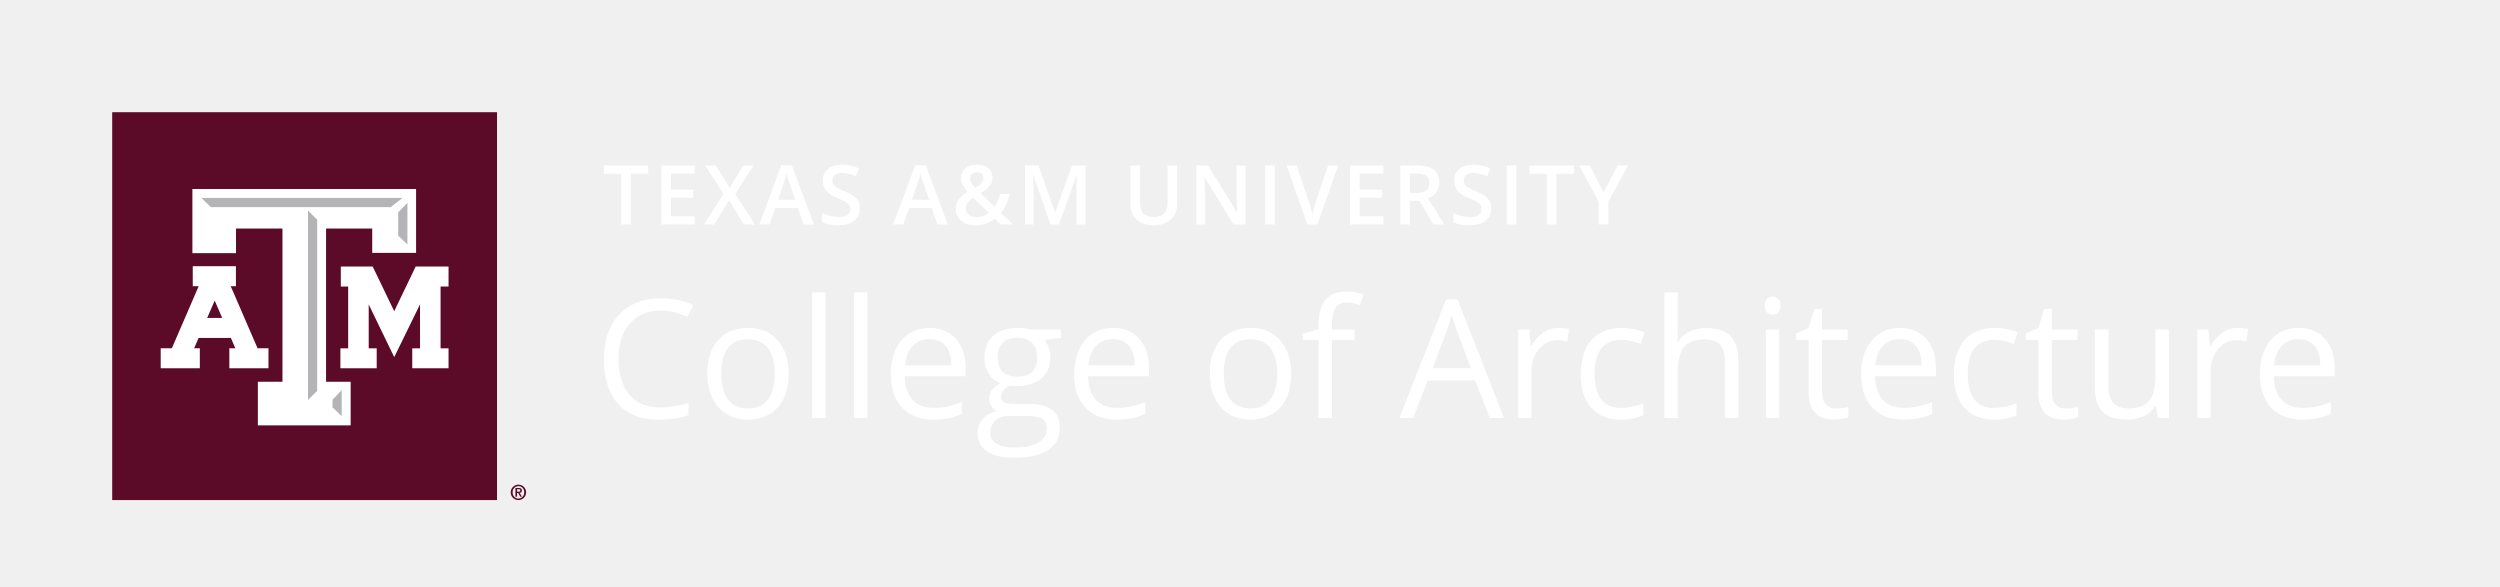
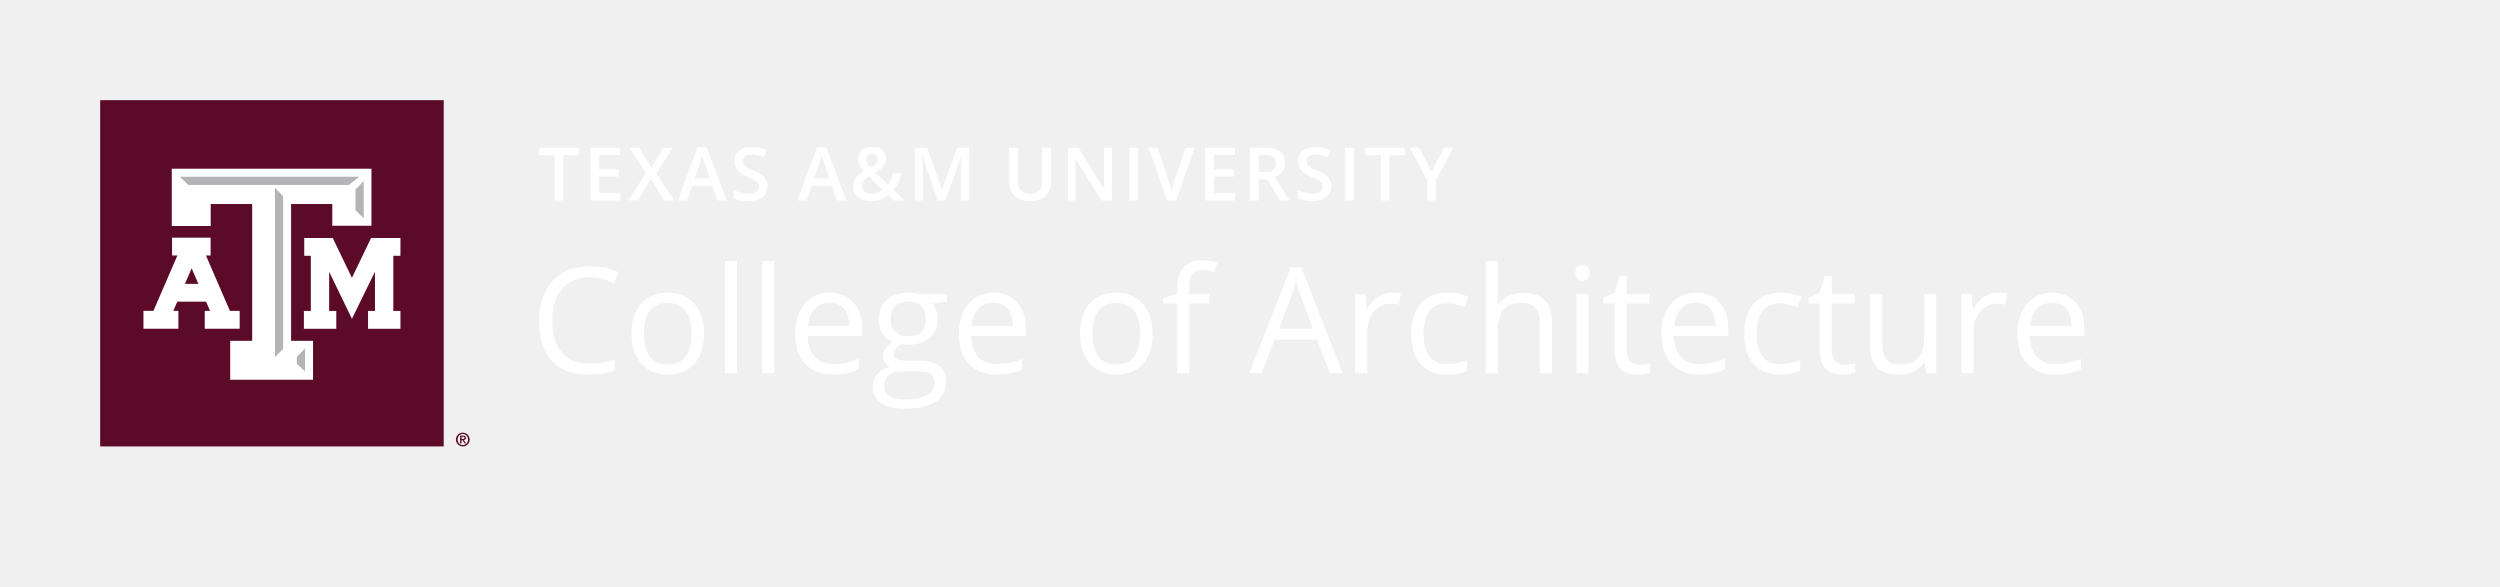
- <svg xmlns="http://www.w3.org/2000/svg" version="1.1" viewBox="0 0 1919 450" preserveAspectRatio="xMidYMid meet">
+ <svg xmlns="http://www.w3.org/2000/svg" version="1.1" viewBox="0 0 2345 550" preserveAspectRatio="xMidYMid meet">
  <defs>
    <style>
      .cls-1{fill:none;}
      .cls-2{fill:#5b0a28;}   /* 深栗色 */
      .cls-3{fill:#ffffff;}   /* 白 */
      .cls-4{fill:#b4b4b6;}   /* 灰 */
      .cls-5{clip-path:url(#clip);}
    </style>
    <clipPath id="clip">
-       <rect class="cls-1" width="1919" height="450" />
+       <rect class="cls-1" width="2345" height="550" />
    </clipPath>
  </defs>
-   <g transform="scale(1.65)">
+   <g transform="scale(1.8)">
    <rect class="cls-2" x="52.2" y="52.2" width="179.02" height="180.44" />
    <polygon class="cls-3" points="207.44 124.01 194.15 124.01 193.38 124.01 193.04 124.7 183.39 144.78 173.72 124.7 173.39 124.01 172.62 124.01 159.77 124.01 158.55 124.01 158.55 125.23 158.55 132.08 158.55 133.3 159.77 133.3 161.97 133.3 161.97 162.04 159.59 162.04 158.36 162.04 158.36 163.26 158.36 170.11 158.36 171.33 159.59 171.33 174.02 171.33 175.24 171.33 175.24 170.11 175.24 163.26 175.24 162.04 174.02 162.04 171.53 162.04 171.53 141.64 182.3 163.87 183.4 166.13 184.51 163.87 195.4 141.59 195.4 162.04 193.02 162.04 191.79 162.04 191.79 163.26 191.79 170.11 191.79 171.33 193.02 171.33 207.44 171.33 208.67 171.33 208.67 170.11 208.67 163.26 208.67 162.04 207.44 162.04 204.96 162.04 204.96 133.3 207.44 133.3 208.67 133.3 208.67 132.08 208.67 125.23 208.67 124.01 207.44 124.01" />
    <path class="cls-3" d="M123.65,162.01h-3.83l-12.49-28.87h2.42v-9.3h-20.08v9.3h2.76l-12.48,28.87h-5.19v9.3h18.2v-9.3h-2.65l2.08-4.8h15.02l2.07,4.8h-2.79v9.3h18.21v-9.3h-1.23ZM103.37,147.91h-6.98l3.49-8.07,3.49,8.07Z" />
    <polygon class="cls-3" points="192.17 87.92 90.92 87.92 89.51 87.92 89.51 89.32 89.51 116.37 89.51 117.77 90.92 117.77 108.4 117.77 109.8 117.77 109.8 116.37 109.8 106.32 131.41 106.32 131.41 177.6 121.35 177.6 119.96 177.6 119.96 179.01 119.96 196.5 119.96 197.89 121.35 197.89 161.73 197.89 163.13 197.89 163.13 196.5 163.13 179.01 163.13 177.6 161.73 177.6 151.69 177.6 151.69 106.32 173.16 106.32 173.16 116.24 173.16 117.64 174.57 117.64 192.17 117.64 193.57 117.64 193.57 116.24 193.57 89.32 193.57 87.92 192.17 87.92" />
    <polygon class="cls-4" points="154.69 185.93 158.96 181.52 158.96 193.6 154.69 189.51 154.69 185.93" />
    <polygon class="cls-4" points="147.56 181.85 143.28 186.06 143.28 97.92 147.56 102.19 147.56 181.85" />
    <polygon class="cls-4" points="98.09 96.37 93.69 92.09 187.27 92.09 181.73 96.37 98.09 96.37" />
    <polygon class="cls-4" points="189.54 113.73 185.26 109.64 185.26 98.76 189.54 94.36 189.54 113.73" />
    <g class="cls-5">
      <path class="cls-2" d="M237.58,229.05c0-1.98,1.61-3.59,3.59-3.59s3.59,1.61,3.59,3.59-1.61,3.59-3.59,3.59-3.59-1.61-3.59-3.59M243.89,229.05c0-1.68-1.21-2.89-2.71-2.89s-2.71,1.21-2.71,2.89,1.21,2.89,2.71,2.89,2.71-1.21,2.71-2.89M239.79,227h1.51c.97,0,1.5.34,1.5,1.19,0,.7-.4,1.03-1.06,1.09l1.09,1.78h-.78l-1.05-1.75h-.46v1.75h-.76v-4.06ZM240.55,228.74h.67c.45,0,.84-.06.84-.61,0-.48-.44-.56-.82-.56h-.68v1.16Z" />
      <polygon class="cls-3" points="293.48 104.42 288.99 104.42 288.99 80.84 280.92 80.84 280.92 76.99 301.54 76.99 301.54 80.84 293.48 80.84 293.48 104.42" />
      <polygon class="cls-3" points="323.18 104.42 307.67 104.42 307.67 76.99 323.18 76.99 323.18 80.78 312.15 80.78 312.15 88.25 322.49 88.25 322.49 92 312.15 92 312.15 100.62 323.18 100.62 323.18 104.42" />
      <polygon class="cls-3" points="351.24 104.42 346.08 104.42 339.22 93.2 332.29 104.42 327.49 104.42 336.59 90.2 328.07 76.99 333.06 76.99 339.4 87.37 345.75 76.99 350.58 76.99 342.01 90.27 351.24 104.42" />
      <path class="cls-3" d="M373.88,104.42l-2.74-7.62h-10.49l-2.68,7.62h-4.73l10.26-27.54h4.88l10.27,27.54h-4.77ZM369.95,92.94l-2.57-7.47c-.19-.5-.45-1.29-.78-2.36-.33-1.08-.56-1.86-.68-2.36-.34,1.54-.83,3.22-1.48,5.04l-2.48,7.15h7.99Z" />
      <path class="cls-3" d="M400.01,96.97c0,2.44-.88,4.35-2.65,5.74-1.76,1.39-4.2,2.08-7.3,2.08s-5.64-.48-7.62-1.45v-4.24c1.25.59,2.58,1.05,3.99,1.39,1.41.34,2.72.51,3.93.51,1.78,0,3.08-.34,3.93-1.01.85-.68,1.27-1.58,1.27-2.72,0-1.02-.39-1.9-1.16-2.61-.78-.71-2.38-1.56-4.8-2.53-2.5-1.01-4.26-2.17-5.29-3.47-1.02-1.3-1.54-2.87-1.54-4.69,0-2.29.81-4.09,2.44-5.4,1.63-1.31,3.81-1.97,6.55-1.97s5.24.57,7.84,1.73l-1.42,3.66c-2.44-1.02-4.62-1.54-6.53-1.54-1.45,0-2.55.31-3.3.95-.75.63-1.12,1.46-1.12,2.51,0,.71.15,1.32.45,1.83.3.51.79.99,1.48,1.44.69.45,1.92,1.04,3.71,1.78,2.01.84,3.49,1.62,4.43,2.35.94.72,1.63,1.54,2.07,2.46.44.91.66,1.99.66,3.23" />
      <path class="cls-3" d="M436.16,104.42l-2.74-7.62h-10.49l-2.68,7.62h-4.73l10.26-27.54h4.88l10.27,27.54h-4.77ZM432.24,92.94l-2.57-7.47c-.19-.5-.45-1.29-.78-2.36-.33-1.08-.56-1.86-.68-2.36-.34,1.54-.83,3.22-1.48,5.04l-2.48,7.15h7.99Z" />
      <path class="cls-3" d="M444.64,97.16c0-1.64.4-3.07,1.2-4.29.8-1.22,2.24-2.43,4.33-3.63-1.19-1.39-2-2.56-2.43-3.52-.43-.96-.65-1.95-.65-2.97,0-1.9.68-3.4,2.04-4.5,1.36-1.1,3.18-1.65,5.47-1.65s3.96.53,5.22,1.6c1.26,1.07,1.89,2.51,1.89,4.33,0,1.43-.42,2.72-1.27,3.88-.84,1.16-2.25,2.33-4.23,3.49l6.49,6.27c1.01-1.34,1.86-3.3,2.54-5.89h4.54c-.87,3.55-2.28,6.45-4.2,8.69l5.65,5.46h-5.68l-2.8-2.72c-1.28,1.03-2.64,1.8-4.08,2.32-1.45.52-3.04.78-4.79.78-2.88,0-5.14-.68-6.77-2.05s-2.46-3.23-2.46-5.59M454.1,101.01c2.29,0,4.24-.67,5.87-2.01l-7.18-7.07c-1.33.85-2.24,1.65-2.74,2.4-.5.74-.75,1.59-.75,2.54,0,1.22.43,2.22,1.3,2.99.87.77,2.04,1.15,3.5,1.15M451.3,82.9c0,.79.21,1.53.63,2.23.42.7,1.01,1.45,1.76,2.23,1.41-.8,2.4-1.55,2.97-2.24.57-.69.85-1.47.85-2.34,0-.81-.27-1.46-.82-1.95-.54-.49-1.27-.73-2.17-.73-.99,0-1.77.26-2.35.76-.59.51-.88,1.18-.88,2.04" />
      <path class="cls-3" d="M488.69,104.42l-7.96-22.91h-.15c.21,3.4.32,6.59.32,9.57v13.34h-4.07v-27.43h6.32l7.62,21.82h.11l7.84-21.82h6.34v27.43h-4.32v-13.56c0-1.36.04-3.14.1-5.33.07-2.19.13-3.51.18-3.98h-.15l-8.24,22.87h-3.96Z" />
      <path class="cls-3" d="M547.62,76.99v17.75c0,2.03-.43,3.8-1.3,5.32-.87,1.52-2.13,2.69-3.77,3.51-1.65.82-3.61,1.23-5.9,1.23-3.4,0-6.05-.9-7.94-2.7-1.89-1.8-2.83-4.28-2.83-7.43v-17.67h4.5v17.35c0,2.26.52,3.94,1.58,5.01,1.05,1.07,2.66,1.61,4.84,1.61,4.23,0,6.34-2.22,6.34-6.66v-17.32h4.48Z" />
      <path class="cls-3" d="M579.41,104.42h-5.5l-13.49-21.86h-.15l.09,1.22c.18,2.33.26,4.45.26,6.38v14.26h-4.07v-27.43h5.44l13.45,21.75h.11c-.02-.29-.07-1.34-.15-3.14-.07-1.81-.11-3.22-.11-4.23v-14.37h4.11v27.43Z" />
      <rect class="cls-3" x="588.58" y="76.99" width="4.48" height="27.43" />
      <path class="cls-3" d="M617.86,76.99h4.65l-9.61,27.43h-4.73l-9.57-27.43h4.62l5.72,17.05c.3.81.62,1.86.96,3.14.34,1.28.56,2.24.66,2.86.16-.95.41-2.05.75-3.3.34-1.25.61-2.18.82-2.78l5.72-16.98Z" />
      <polygon class="cls-3" points="643.57 104.42 628.05 104.42 628.05 76.99 643.57 76.99 643.57 80.78 632.53 80.78 632.53 88.25 642.87 88.25 642.87 92 632.53 92 632.53 100.62 643.57 100.62 643.57 104.42" />
      <path class="cls-3" d="M655.9,93.46v10.96h-4.48v-27.43h7.75c3.54,0,6.16.66,7.86,1.99,1.7,1.32,2.55,3.33,2.55,6,0,3.42-1.78,5.85-5.33,7.3l7.75,12.14h-5.1l-6.57-10.96h-4.43ZM655.9,89.75h3.11c2.09,0,3.6-.39,4.54-1.16.94-.78,1.41-1.93,1.41-3.45s-.51-2.67-1.52-3.34c-1.01-.68-2.54-1.01-4.58-1.01h-2.96v8.97Z" />
      <path class="cls-3" d="M693.72,96.97c0,2.44-.88,4.35-2.65,5.74-1.76,1.39-4.2,2.08-7.3,2.08s-5.64-.48-7.62-1.45v-4.24c1.25.59,2.58,1.05,3.99,1.39,1.41.34,2.72.51,3.93.51,1.78,0,3.08-.34,3.93-1.01.85-.68,1.27-1.58,1.27-2.72,0-1.02-.39-1.9-1.16-2.61-.78-.71-2.38-1.56-4.8-2.53-2.5-1.01-4.27-2.17-5.29-3.47-1.02-1.3-1.54-2.87-1.54-4.69,0-2.29.81-4.09,2.44-5.4,1.63-1.31,3.81-1.97,6.55-1.97s5.24.57,7.84,1.73l-1.42,3.66c-2.44-1.02-4.62-1.54-6.53-1.54-1.45,0-2.55.31-3.3.95-.75.63-1.12,1.46-1.12,2.51,0,.71.15,1.32.45,1.83.3.51.79.99,1.48,1.44.69.45,1.92,1.04,3.71,1.78,2.01.84,3.49,1.62,4.43,2.35.94.72,1.63,1.54,2.07,2.46.44.91.66,1.99.66,3.23" />
      <rect class="cls-3" x="700.95" y="76.99" width="4.48" height="27.43" />
      <polygon class="cls-3" points="724.07 104.42 719.59 104.42 719.59 80.84 711.52 80.84 711.52 76.99 732.14 76.99 732.14 80.84 724.07 80.84 724.07 104.42" />
      <polygon class="cls-3" points="746.01 89.51 752.51 76.99 757.38 76.99 748.25 93.79 748.25 104.42 743.74 104.42 743.74 93.94 734.64 76.99 739.52 76.99 746.01 89.51" />
      <path class="cls-3" d="M307.29,144.48c-6.03,0-10.8,2.01-14.29,6.03-3.49,4.02-5.24,9.52-5.24,16.51s1.68,12.74,5.05,16.65c3.37,3.92,8.17,5.88,14.4,5.88,3.83,0,8.2-.69,13.11-2.07v5.6c-3.81,1.43-8.5,2.14-14.08,2.14-8.09,0-14.33-2.45-18.72-7.36-4.39-4.91-6.59-11.88-6.59-20.92,0-5.66,1.06-10.61,3.17-14.87,2.12-4.26,5.17-7.54,9.16-9.84,3.99-2.3,8.69-3.45,14.1-3.45,5.76,0,10.79,1.05,15.1,3.15l-2.7,5.48c-4.15-1.95-8.31-2.93-12.47-2.93" />
      <path class="cls-3" d="M366.88,173.84c0,6.71-1.69,11.95-5.07,15.72-3.38,3.77-8.05,5.65-14.01,5.65-3.68,0-6.95-.86-9.8-2.59-2.86-1.73-5.06-4.21-6.61-7.43-1.55-3.23-2.33-7.01-2.33-11.34,0-6.71,1.68-11.94,5.03-15.68,3.35-3.74,8.01-5.61,13.97-5.61s10.33,1.92,13.73,5.75c3.39,3.83,5.09,9.01,5.09,15.55M335.53,173.84c0,5.26,1.05,9.26,3.15,12.02,2.1,2.75,5.19,4.13,9.28,4.13s7.18-1.37,9.29-4.11c2.11-2.74,3.17-6.75,3.17-12.04s-1.06-9.21-3.17-11.92c-2.12-2.72-5.24-4.07-9.37-4.07s-7.16,1.34-9.24,4.02c-2.08,2.68-3.12,6.67-3.12,11.98" />
      <rect class="cls-3" x="377.81" y="136.03" width="6.23" height="58.43" />
      <rect class="cls-3" x="397.26" y="136.03" width="6.23" height="58.43" />
      <path class="cls-3" d="M434.1,195.21c-6.08,0-10.88-1.85-14.4-5.56-3.52-3.71-5.28-8.85-5.28-15.43s1.63-11.9,4.9-15.81c3.27-3.91,7.65-5.86,13.16-5.86,5.16,0,9.24,1.7,12.24,5.09,3.01,3.39,4.51,7.87,4.51,13.43v3.94h-28.35c.12,4.83,1.34,8.5,3.66,11,2.32,2.5,5.58,3.75,9.78,3.75,4.43,0,8.81-.93,13.14-2.78v5.56c-2.2.95-4.29,1.63-6.25,2.05-1.97.41-4.34.62-7.12.62M432.41,157.77c-3.31,0-5.94,1.08-7.9,3.23-1.97,2.15-3.12,5.13-3.48,8.94h21.52c0-3.93-.88-6.94-2.63-9.03-1.75-2.09-4.26-3.14-7.51-3.14" />
      <path class="cls-3" d="M493.55,153.3v3.94l-7.62.9c.7.88,1.33,2.02,1.88,3.44.55,1.41.83,3.01.83,4.79,0,4.03-1.38,7.25-4.13,9.65s-6.54,3.61-11.34,3.61c-1.23,0-2.38-.1-3.45-.3-2.65,1.4-3.98,3.17-3.98,5.29,0,1.13.46,1.96,1.39,2.5.93.54,2.52.81,4.77.81h7.29c4.46,0,7.88.94,10.27,2.82s3.59,4.61,3.59,8.19c0,4.56-1.83,8.03-5.48,10.42-3.66,2.39-8.99,3.59-16,3.59-5.38,0-9.53-1-12.45-3-2.92-2-4.38-4.83-4.38-8.49,0-2.5.8-4.67,2.4-6.5,1.6-1.83,3.85-3.07,6.76-3.72-1.05-.48-1.93-1.21-2.65-2.22-.71-1-1.07-2.17-1.07-3.49,0-1.5.4-2.82,1.2-3.94.8-1.13,2.07-2.22,3.79-3.27-2.13-.88-3.86-2.37-5.2-4.47-1.34-2.1-2.01-4.51-2.01-7.21,0-4.5,1.35-7.98,4.06-10.42,2.7-2.44,6.53-3.66,11.49-3.66,2.15,0,4.09.25,5.82.75h14.23ZM460.73,201.37c0,2.23.94,3.92,2.82,5.07,1.88,1.15,4.57,1.73,8.07,1.73,5.23,0,9.11-.78,11.62-2.35,2.52-1.56,3.77-3.69,3.77-6.36,0-2.23-.69-3.77-2.07-4.64-1.38-.86-3.97-1.3-7.77-1.3h-7.47c-2.83,0-5.03.68-6.61,2.03-1.58,1.35-2.37,3.29-2.37,5.82M464.11,166.48c0,2.88.81,5.06,2.44,6.53,1.63,1.48,3.89,2.21,6.8,2.21,6.08,0,9.12-2.95,9.12-8.86s-3.08-9.28-9.24-9.28c-2.93,0-5.18.79-6.76,2.37-1.58,1.58-2.37,3.92-2.37,7.02" />
      <path class="cls-3" d="M519.38,195.21c-6.08,0-10.88-1.85-14.4-5.56s-5.27-8.85-5.27-15.43,1.63-11.9,4.9-15.81c3.27-3.91,7.65-5.86,13.16-5.86,5.16,0,9.24,1.7,12.24,5.09,3,3.39,4.51,7.87,4.51,13.43v3.94h-28.35c.12,4.83,1.35,8.5,3.66,11,2.32,2.5,5.58,3.75,9.78,3.75,4.43,0,8.81-.93,13.14-2.78v5.56c-2.2.95-4.29,1.63-6.25,2.05-1.97.41-4.34.62-7.12.62M517.69,157.77c-3.31,0-5.94,1.08-7.91,3.23-1.96,2.15-3.12,5.13-3.47,8.94h21.52c0-3.93-.88-6.94-2.63-9.03-1.75-2.09-4.26-3.14-7.51-3.14" />
      <path class="cls-3" d="M600.65,173.84c0,6.71-1.69,11.95-5.07,15.72-3.38,3.77-8.05,5.65-14.01,5.65-3.68,0-6.95-.86-9.8-2.59-2.85-1.73-5.06-4.21-6.61-7.43-1.55-3.23-2.33-7.01-2.33-11.34,0-6.71,1.68-11.94,5.03-15.68,3.35-3.74,8.01-5.61,13.97-5.61s10.33,1.92,13.73,5.75c3.39,3.83,5.09,9.01,5.09,15.55M569.29,173.84c0,5.26,1.05,9.26,3.15,12.02,2.1,2.75,5.2,4.13,9.28,4.13s7.18-1.37,9.29-4.11c2.11-2.74,3.17-6.75,3.17-12.04s-1.06-9.21-3.17-11.92c-2.12-2.72-5.24-4.07-9.37-4.07s-7.16,1.34-9.24,4.02c-2.08,2.68-3.12,6.67-3.12,11.98" />
      <path class="cls-3" d="M630.13,158.14h-10.48v36.31h-6.23v-36.31h-7.36v-2.82l7.36-2.25v-2.29c0-10.12,4.42-15.17,13.26-15.17,2.18,0,4.73.44,7.66,1.31l-1.61,4.99c-2.41-.78-4.46-1.16-6.16-1.16-2.35,0-4.09.78-5.22,2.35-1.13,1.56-1.69,4.07-1.69,7.53v2.67h10.48v4.84Z" />
      <path class="cls-3" d="M693.06,194.46l-6.83-17.46h-22.01l-6.76,17.46h-6.46l21.71-55.13h5.37l21.59,55.13h-6.61ZM684.24,171.25l-6.38-17.01c-.83-2.15-1.68-4.79-2.55-7.92-.55,2.4-1.34,5.04-2.36,7.92l-6.46,17.01h17.76Z" />
      <path class="cls-3" d="M725.06,152.55c1.83,0,3.47.15,4.92.45l-.86,5.78c-1.7-.38-3.21-.56-4.51-.56-3.33,0-6.18,1.35-8.54,4.06-2.37,2.7-3.55,6.07-3.55,10.1v22.08h-6.23v-41.16h5.14l.71,7.62h.3c1.53-2.68,3.37-4.74,5.52-6.19,2.15-1.45,4.52-2.18,7.1-2.18" />
      <path class="cls-3" d="M754.12,195.21c-5.96,0-10.57-1.83-13.84-5.5-3.27-3.67-4.9-8.85-4.9-15.56s1.66-12.2,4.98-15.96c3.32-3.75,8.04-5.63,14.18-5.63,1.98,0,3.96.21,5.93.64,1.98.43,3.53.93,4.66,1.5l-1.92,5.29c-1.38-.55-2.88-1.01-4.51-1.37-1.63-.36-3.07-.54-4.32-.54-8.36,0-12.54,5.33-12.54,16,0,5.06,1.02,8.94,3.06,11.64,2.04,2.7,5.06,4.06,9.07,4.06,3.43,0,6.95-.74,10.55-2.22v5.52c-2.75,1.43-6.22,2.14-10.4,2.14" />
      <path class="cls-3" d="M802.45,194.46v-26.62c0-3.35-.77-5.86-2.29-7.51-1.53-1.65-3.92-2.48-7.17-2.48-4.33,0-7.49,1.18-9.48,3.53-1.99,2.35-2.99,6.21-2.99,11.57v21.52h-6.23v-58.43h6.23v17.69c0,2.13-.1,3.89-.3,5.29h.38c1.23-1.98,2.97-3.54,5.24-4.68,2.26-1.14,4.85-1.71,7.75-1.71,5.03,0,8.81,1.2,11.32,3.59,2.52,2.39,3.77,6.19,3.77,11.4v26.85h-6.23Z" />
      <path class="cls-3" d="M820.97,142.15c0-1.43.35-2.47,1.05-3.13.7-.66,1.58-.99,2.63-.99s1.86.34,2.59,1.01c.73.68,1.09,1.71,1.09,3.12s-.36,2.45-1.09,3.14c-.73.69-1.59,1.03-2.59,1.03-1.05,0-1.93-.34-2.63-1.03-.7-.69-1.05-1.73-1.05-3.14M827.73,194.46h-6.23v-41.16h6.23v41.16Z" />
      <path class="cls-3" d="M854.24,190.06c1.1,0,2.17-.08,3.19-.24,1.03-.16,1.84-.33,2.44-.51v4.77c-.68.33-1.67.59-2.99.81-1.31.21-2.5.32-3.55.32-7.96,0-11.94-4.19-11.94-12.58v-24.48h-5.9v-3l5.9-2.59,2.63-8.79h3.61v9.54h11.94v4.85h-11.94v24.22c0,2.48.59,4.38,1.76,5.71,1.18,1.33,2.79,1.99,4.84,1.99" />
      <path class="cls-3" d="M885.48,195.21c-6.08,0-10.88-1.85-14.4-5.56-3.52-3.71-5.28-8.85-5.28-15.43s1.63-11.9,4.9-15.81c3.27-3.91,7.65-5.86,13.16-5.86,5.16,0,9.24,1.7,12.24,5.09,3.01,3.39,4.51,7.87,4.51,13.43v3.94h-28.35c.12,4.83,1.35,8.5,3.66,11,2.31,2.5,5.58,3.75,9.78,3.75,4.43,0,8.81-.93,13.14-2.78v5.56c-2.2.95-4.29,1.63-6.25,2.05-1.97.41-4.34.62-7.12.62M883.79,157.77c-3.31,0-5.94,1.08-7.91,3.23-1.97,2.15-3.12,5.13-3.47,8.94h21.52c0-3.93-.88-6.94-2.63-9.03-1.75-2.09-4.26-3.14-7.51-3.14" />
      <path class="cls-3" d="M927.69,195.21c-5.96,0-10.57-1.83-13.84-5.5-3.27-3.67-4.9-8.85-4.9-15.56s1.66-12.2,4.98-15.96c3.32-3.75,8.04-5.63,14.18-5.63,1.98,0,3.96.21,5.93.64,1.98.43,3.53.93,4.66,1.5l-1.92,5.29c-1.38-.55-2.88-1.01-4.51-1.37-1.63-.36-3.07-.54-4.32-.54-8.36,0-12.54,5.33-12.54,16,0,5.06,1.02,8.94,3.06,11.64,2.04,2.7,5.06,4.06,9.07,4.06,3.43,0,6.95-.74,10.55-2.22v5.52c-2.75,1.43-6.22,2.14-10.4,2.14" />
      <path class="cls-3" d="M961.15,190.06c1.1,0,2.17-.08,3.19-.24,1.03-.16,1.84-.33,2.44-.51v4.77c-.68.33-1.67.59-2.99.81-1.31.21-2.5.32-3.55.32-7.96,0-11.94-4.19-11.94-12.58v-24.48h-5.9v-3l5.9-2.59,2.63-8.79h3.61v9.54h11.94v4.85h-11.94v24.22c0,2.48.59,4.38,1.76,5.71,1.18,1.33,2.79,1.99,4.84,1.99" />
      <path class="cls-3" d="M980.87,153.3v26.7c0,3.36.76,5.86,2.29,7.51,1.53,1.65,3.92,2.48,7.17,2.48,4.31,0,7.45-1.18,9.44-3.53,1.99-2.35,2.99-6.2,2.99-11.53v-21.63h6.23v41.16h-5.14l-.9-5.52h-.34c-1.28,2.03-3.05,3.58-5.31,4.66-2.27,1.08-4.85,1.62-7.75,1.62-5.01,0-8.76-1.19-11.25-3.57-2.49-2.38-3.74-6.18-3.74-11.42v-26.93h6.31Z" />
      <path class="cls-3" d="M1040.99,152.55c1.83,0,3.47.15,4.92.45l-.86,5.78c-1.7-.38-3.2-.56-4.51-.56-3.33,0-6.18,1.35-8.54,4.06-2.37,2.7-3.55,6.07-3.55,10.1v22.08h-6.23v-41.16h5.14l.71,7.62h.3c1.53-2.68,3.37-4.74,5.52-6.19,2.15-1.45,4.52-2.18,7.1-2.18" />
      <path class="cls-3" d="M1070.99,195.21c-6.08,0-10.88-1.85-14.4-5.56s-5.28-8.85-5.28-15.43,1.63-11.9,4.9-15.81c3.27-3.91,7.65-5.86,13.16-5.86,5.16,0,9.24,1.7,12.24,5.09,3.01,3.39,4.51,7.87,4.51,13.43v3.94h-28.35c.12,4.83,1.34,8.5,3.66,11,2.31,2.5,5.58,3.75,9.78,3.75,4.43,0,8.81-.93,13.14-2.78v5.56c-2.2.95-4.29,1.63-6.25,2.05-1.97.41-4.34.62-7.12.62M1069.3,157.77c-3.31,0-5.94,1.08-7.91,3.23-1.97,2.15-3.12,5.13-3.47,8.94h21.52c0-3.93-.88-6.94-2.63-9.03-1.75-2.09-4.26-3.14-7.51-3.14" />
    </g>
  </g>
</svg>
